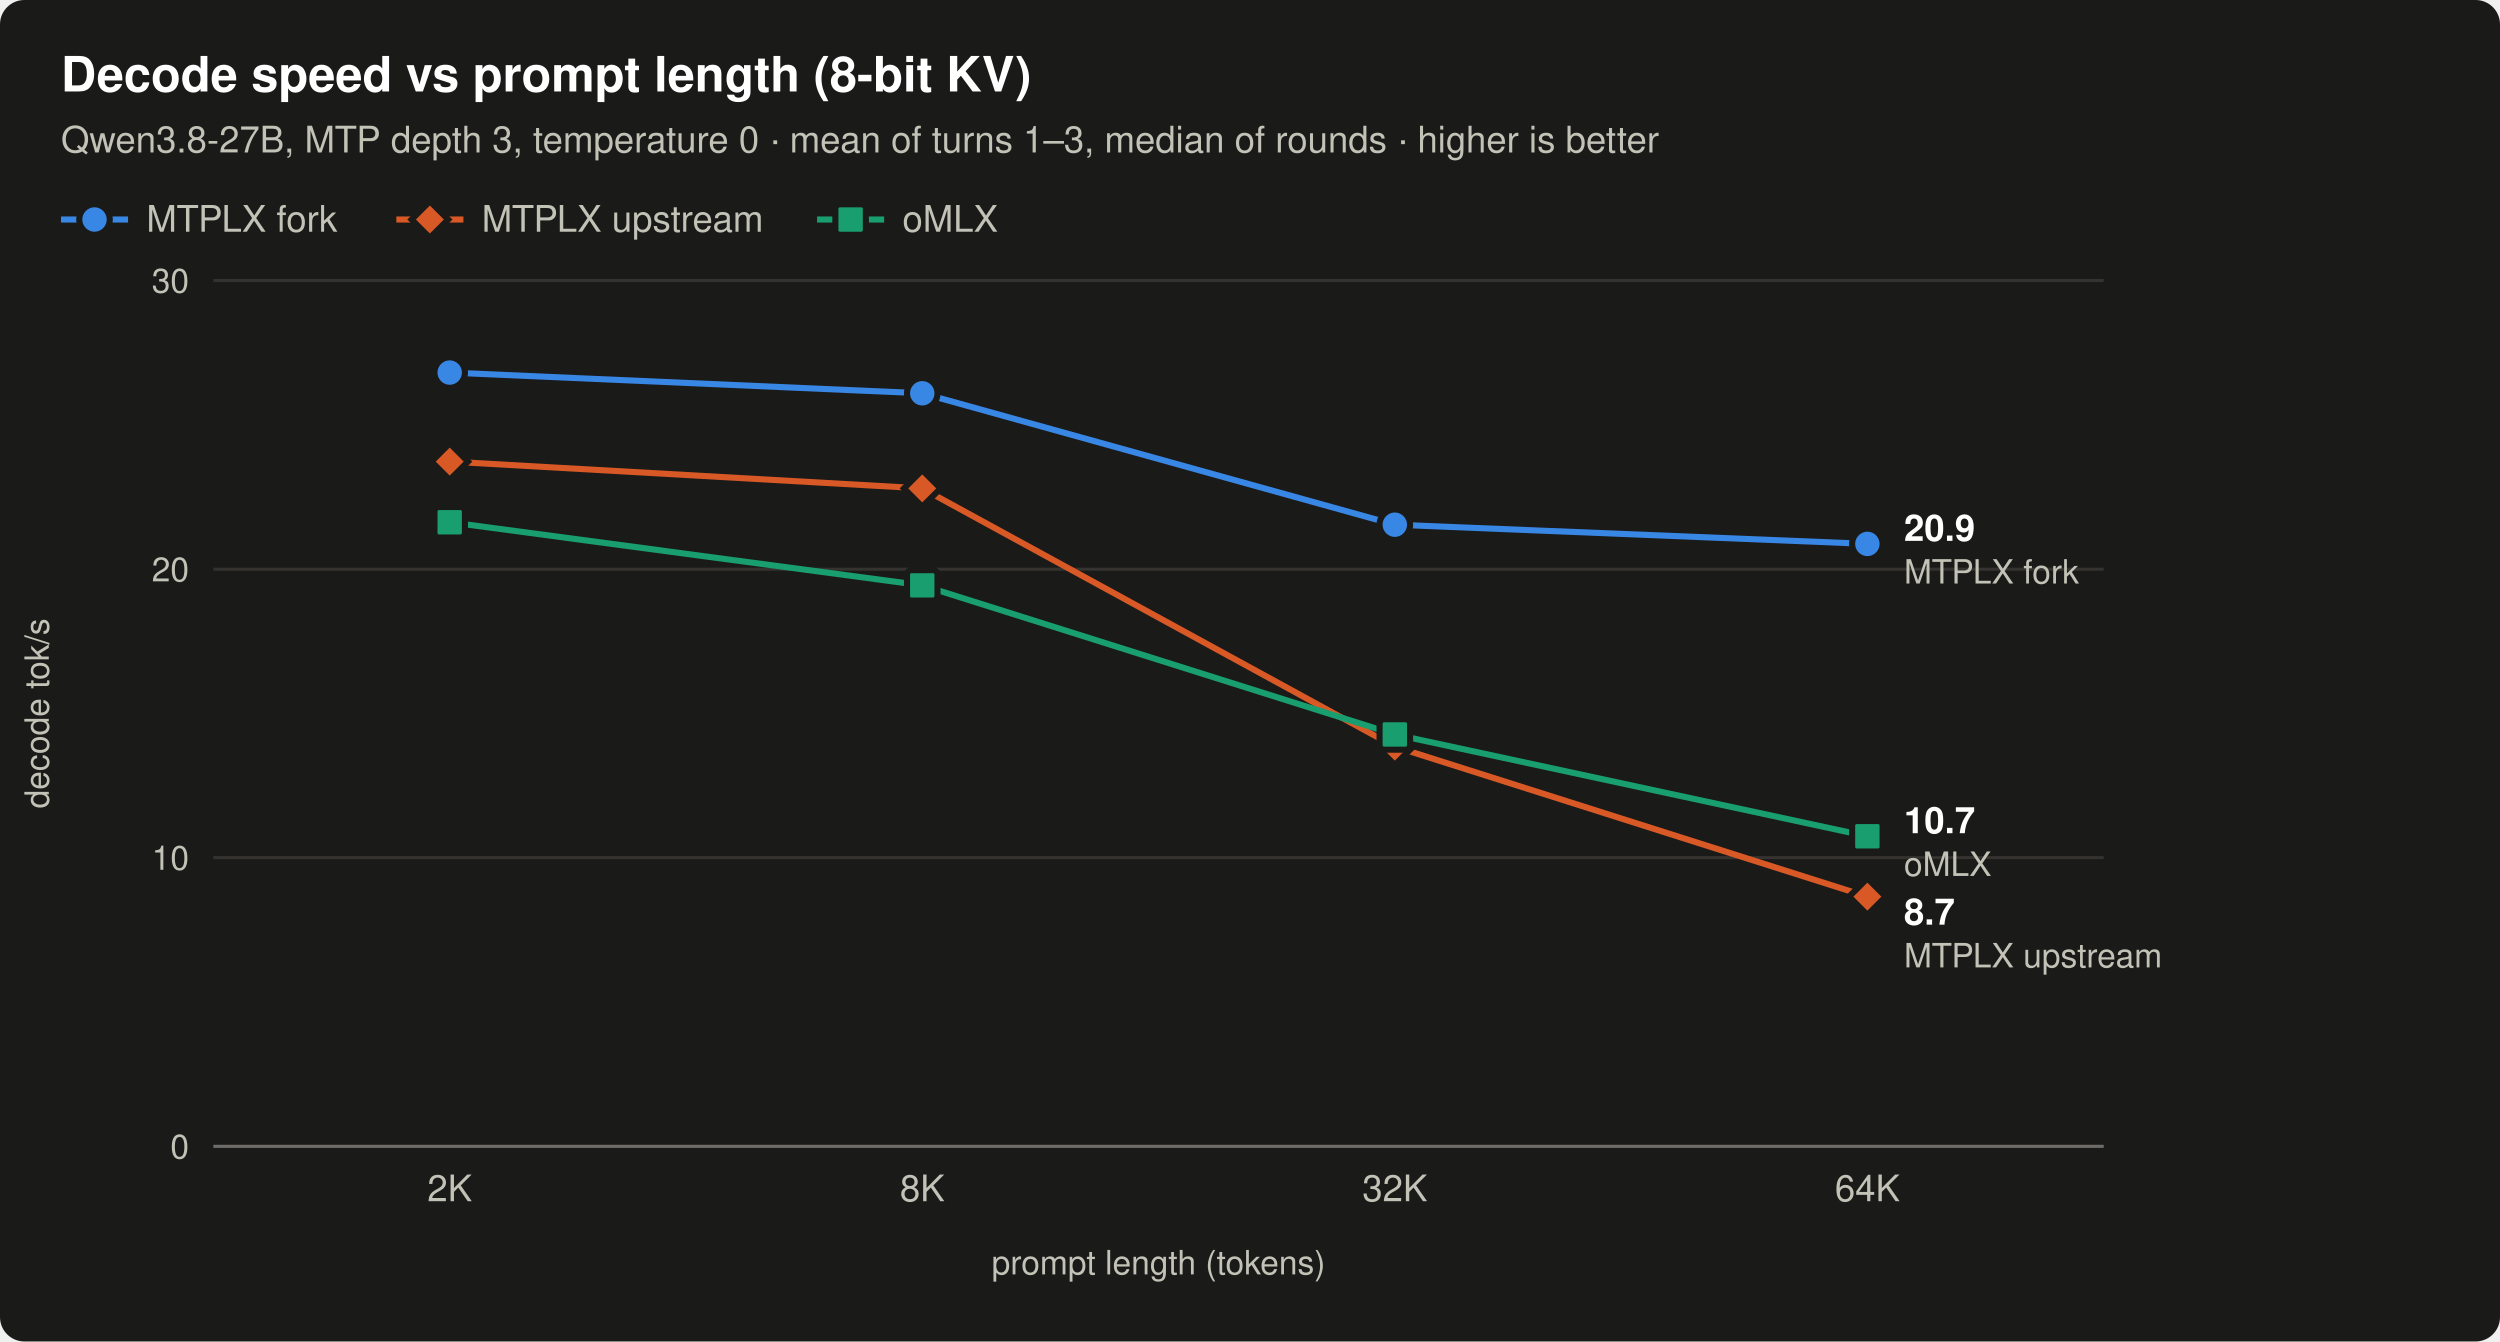
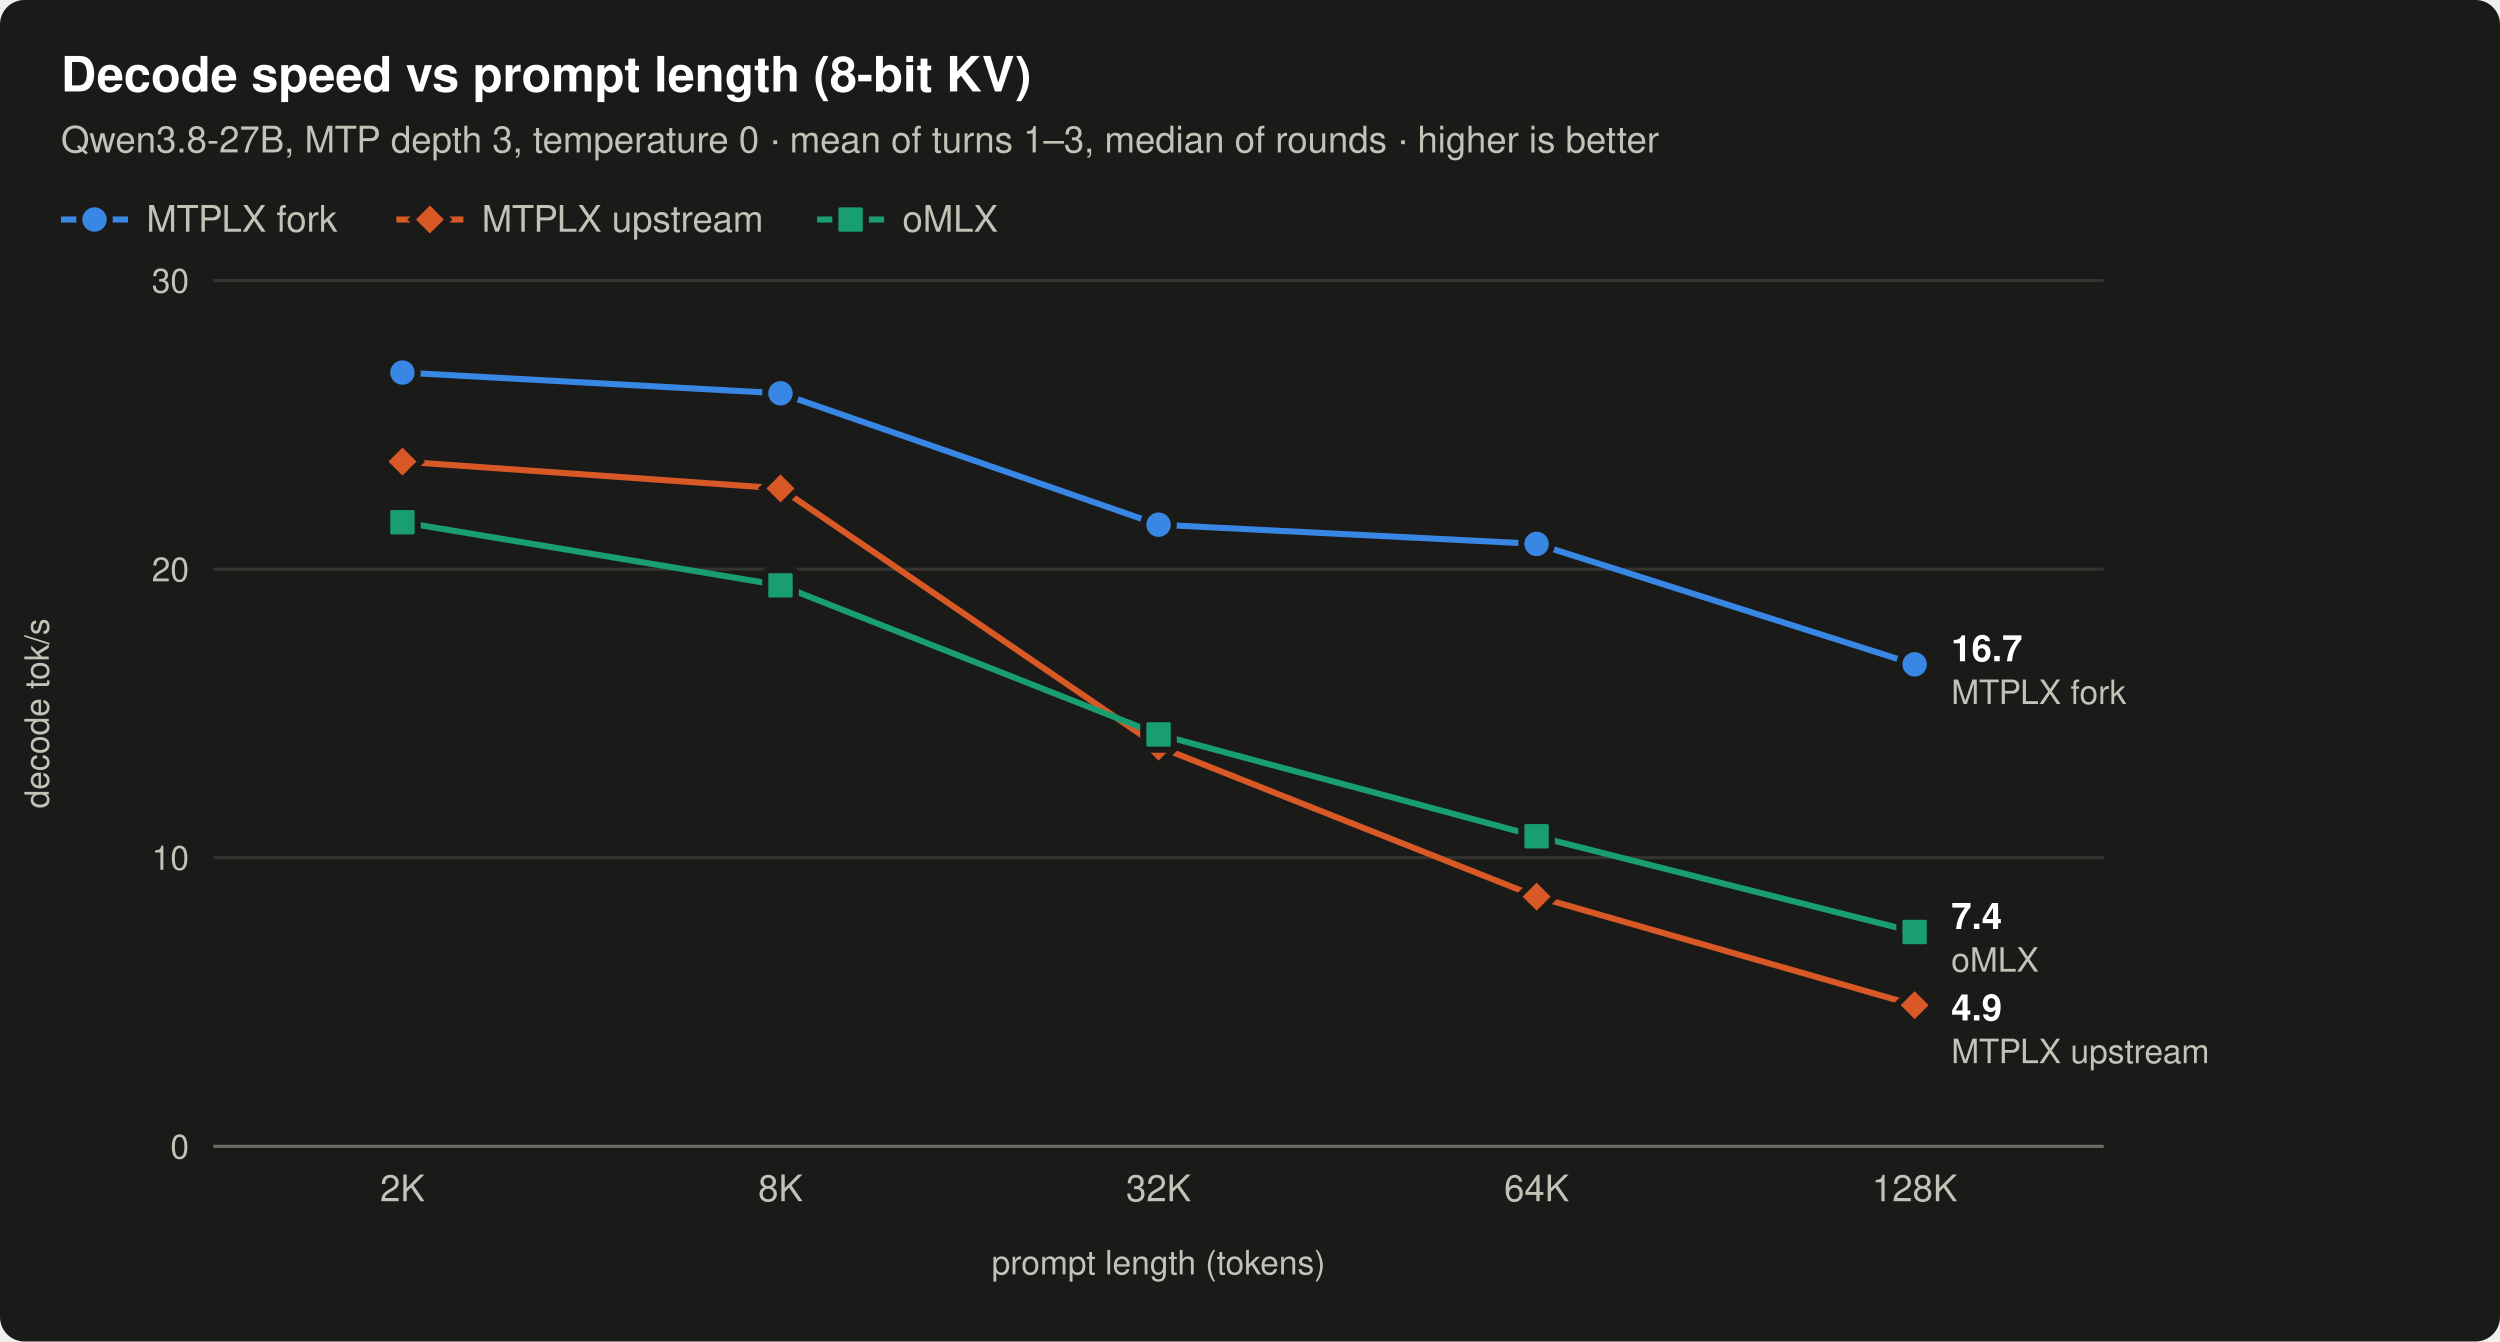
<svg xmlns="http://www.w3.org/2000/svg" viewBox="0 0 820 440" width="820" height="440" role="img" aria-label="Decode speed vs prompt length (8-bit KV)" font-family="-apple-system,BlinkMacSystemFont,Segoe UI,Helvetica,Arial,sans-serif">
  <rect width="820" height="440" rx="8" fill="#1a1a19" />
  <text x="20" y="30" fill="#ffffff" font-size="16" font-weight="600">Decode speed vs prompt length (8-bit KV)</text>
  <text x="20" y="50" fill="#c3c2b7" font-size="12">Qwen3.8-27B, MTP depth 3, temperature 0 · mean of turns 1–3, median of rounds · higher is better</text>
  <line x1="20" x2="42" y1="72" y2="72" stroke="#3987e5" stroke-width="2" />
  <circle cx="31" cy="72" r="5" fill="#3987e5" stroke="#1a1a19" stroke-width="2" />
  <text x="48" y="76" fill="#c3c2b7" font-size="12">MTPLX fork</text>
  <line x1="130" x2="152" y1="72" y2="72" stroke="#d95926" stroke-width="2" />
  <path d="M141 66L147 72L141 78L135 72Z" fill="#d95926" stroke="#1a1a19" stroke-width="2" />
  <text x="158" y="76" fill="#c3c2b7" font-size="12">MTPLX upstream</text>
  <line x1="268" x2="290" y1="72" y2="72" stroke="#199e70" stroke-width="2" />
  <rect x="274" y="67" width="10" height="10" rx="1.5" fill="#199e70" stroke="#1a1a19" stroke-width="2" />
  <text x="296" y="76" fill="#c3c2b7" font-size="12">oMLX</text>
  <line x1="70" x2="690" y1="376.0" y2="376.0" stroke="#34332f" />
  <text x="62" y="380.0" fill="#c3c2b7" font-size="11" text-anchor="end">0</text>
  <line x1="70" x2="690" y1="281.3" y2="281.3" stroke="#34332f" />
  <text x="62" y="285.3" fill="#c3c2b7" font-size="11" text-anchor="end">10</text>
  <line x1="70" x2="690" y1="186.7" y2="186.7" stroke="#34332f" />
  <text x="62" y="190.7" fill="#c3c2b7" font-size="11" text-anchor="end">20</text>
  <line x1="70" x2="690" y1="92.0" y2="92.0" stroke="#34332f" />
  <text x="62" y="96.0" fill="#c3c2b7" font-size="11" text-anchor="end">30</text>
  <line x1="70" x2="690" y1="376" y2="376" stroke="#6d6c66" />
-   <text x="147.5" y="394" fill="#c3c2b7" font-size="12" text-anchor="middle">2K</text>
-   <text x="302.5" y="394" fill="#c3c2b7" font-size="12" text-anchor="middle">8K</text>
-   <text x="457.5" y="394" fill="#c3c2b7" font-size="12" text-anchor="middle">32K</text>
-   <text x="612.5" y="394" fill="#c3c2b7" font-size="12" text-anchor="middle">64K</text>
+   <text x="132.0" y="394" fill="#c3c2b7" font-size="12" text-anchor="middle">2K</text>
+   <text x="256.0" y="394" fill="#c3c2b7" font-size="12" text-anchor="middle">8K</text>
+   <text x="380.0" y="394" fill="#c3c2b7" font-size="12" text-anchor="middle">32K</text>
+   <text x="504.0" y="394" fill="#c3c2b7" font-size="12" text-anchor="middle">64K</text>
+   <text x="628.0" y="394" fill="#c3c2b7" font-size="12" text-anchor="middle">128K</text>
  <text x="380.0" y="418" fill="#c3c2b7" font-size="11" text-anchor="middle">prompt length (tokens)</text>
  <text x="16" y="234.0" fill="#c3c2b7" font-size="11" text-anchor="middle" transform="rotate(-90 16 234.0)">decode tok/s</text>
-   <polyline points="147.5,122.2 302.5,129.0 457.5,172.1 612.5,178.4" fill="none" stroke="#3987e5" stroke-width="2" stroke-linejoin="round" />
-   <circle cx="147.5" cy="122.2" r="5" fill="#3987e5" stroke="#1a1a19" stroke-width="2" />
-   <circle cx="302.5" cy="129.0" r="5" fill="#3987e5" stroke="#1a1a19" stroke-width="2" />
-   <circle cx="457.5" cy="172.1" r="5" fill="#3987e5" stroke="#1a1a19" stroke-width="2" />
-   <circle cx="612.5" cy="178.4" r="5" fill="#3987e5" stroke="#1a1a19" stroke-width="2" />
-   <polyline points="147.5,151.4 302.5,160.2 457.5,244.9 612.5,294.1" fill="none" stroke="#d95926" stroke-width="2" stroke-linejoin="round" />
-   <path d="M147.5 145.4L153.5 151.4L147.5 157.4L141.5 151.4Z" fill="#d95926" stroke="#1a1a19" stroke-width="2" />
-   <path d="M302.5 154.2L308.5 160.2L302.5 166.2L296.5 160.2Z" fill="#d95926" stroke="#1a1a19" stroke-width="2" />
-   <path d="M457.5 238.9L463.5 244.9L457.5 250.9L451.5 244.9Z" fill="#d95926" stroke="#1a1a19" stroke-width="2" />
-   <path d="M612.5 288.1L618.5 294.1L612.5 300.1L606.5 294.1Z" fill="#d95926" stroke="#1a1a19" stroke-width="2" />
-   <polyline points="147.5,171.3 302.5,192.0 457.5,240.9 612.5,274.3" fill="none" stroke="#199e70" stroke-width="2" stroke-linejoin="round" />
-   <rect x="142.5" y="166.3" width="10" height="10" rx="1.5" fill="#199e70" stroke="#1a1a19" stroke-width="2" />
-   <rect x="297.5" y="187.0" width="10" height="10" rx="1.5" fill="#199e70" stroke="#1a1a19" stroke-width="2" />
-   <rect x="452.5" y="235.9" width="10" height="10" rx="1.5" fill="#199e70" stroke="#1a1a19" stroke-width="2" />
-   <rect x="607.5" y="269.3" width="10" height="10" rx="1.5" fill="#199e70" stroke="#1a1a19" stroke-width="2" />
-   <text x="624.5" y="177.4" fill="#ffffff" font-size="12" font-weight="600">20.9</text>
-   <text x="624.5" y="191.4" fill="#c3c2b7" font-size="11">MTPLX fork</text>
-   <text x="624.5" y="273.3" fill="#ffffff" font-size="12" font-weight="600">10.7</text>
-   <text x="624.5" y="287.3" fill="#c3c2b7" font-size="11">oMLX</text>
-   <text x="624.5" y="303.3" fill="#ffffff" font-size="12" font-weight="600">8.7</text>
-   <text x="624.5" y="317.3" fill="#c3c2b7" font-size="11">MTPLX upstream</text>
+   <polyline points="132.0,122.2 256.0,129.0 380.0,172.1 504.0,178.4 628.0,217.9" fill="none" stroke="#3987e5" stroke-width="2" stroke-linejoin="round" />
+   <circle cx="132.0" cy="122.2" r="5" fill="#3987e5" stroke="#1a1a19" stroke-width="2" />
+   <circle cx="256.0" cy="129.0" r="5" fill="#3987e5" stroke="#1a1a19" stroke-width="2" />
+   <circle cx="380.0" cy="172.1" r="5" fill="#3987e5" stroke="#1a1a19" stroke-width="2" />
+   <circle cx="504.0" cy="178.4" r="5" fill="#3987e5" stroke="#1a1a19" stroke-width="2" />
+   <circle cx="628.0" cy="217.9" r="5" fill="#3987e5" stroke="#1a1a19" stroke-width="2" />
+   <polyline points="132.0,151.4 256.0,160.2 380.0,244.9 504.0,294.1 628.0,329.7" fill="none" stroke="#d95926" stroke-width="2" stroke-linejoin="round" />
+   <path d="M132.0 145.4L138.0 151.4L132.0 157.4L126.0 151.4Z" fill="#d95926" stroke="#1a1a19" stroke-width="2" />
+   <path d="M256.0 154.2L262.0 160.2L256.0 166.2L250.0 160.2Z" fill="#d95926" stroke="#1a1a19" stroke-width="2" />
+   <path d="M380.0 238.9L386.0 244.9L380.0 250.9L374.0 244.9Z" fill="#d95926" stroke="#1a1a19" stroke-width="2" />
+   <path d="M504.0 288.1L510.0 294.1L504.0 300.1L498.0 294.1Z" fill="#d95926" stroke="#1a1a19" stroke-width="2" />
+   <path d="M628.0 323.7L634.0 329.7L628.0 335.7L622.0 329.7Z" fill="#d95926" stroke="#1a1a19" stroke-width="2" />
+   <polyline points="132.0,171.3 256.0,192.0 380.0,240.9 504.0,274.3 628.0,305.7" fill="none" stroke="#199e70" stroke-width="2" stroke-linejoin="round" />
+   <rect x="127.0" y="166.3" width="10" height="10" rx="1.5" fill="#199e70" stroke="#1a1a19" stroke-width="2" />
+   <rect x="251.0" y="187.0" width="10" height="10" rx="1.5" fill="#199e70" stroke="#1a1a19" stroke-width="2" />
+   <rect x="375.0" y="235.9" width="10" height="10" rx="1.5" fill="#199e70" stroke="#1a1a19" stroke-width="2" />
+   <rect x="499.0" y="269.3" width="10" height="10" rx="1.5" fill="#199e70" stroke="#1a1a19" stroke-width="2" />
+   <rect x="623.0" y="300.7" width="10" height="10" rx="1.5" fill="#199e70" stroke="#1a1a19" stroke-width="2" />
+   <text x="640.0" y="216.9" fill="#ffffff" font-size="12" font-weight="600">16.7</text>
+   <text x="640.0" y="230.9" fill="#c3c2b7" font-size="11">MTPLX fork</text>
+   <text x="640.0" y="304.7" fill="#ffffff" font-size="12" font-weight="600">7.4</text>
+   <text x="640.0" y="318.7" fill="#c3c2b7" font-size="11">oMLX</text>
+   <text x="640.0" y="334.7" fill="#ffffff" font-size="12" font-weight="600">4.9</text>
+   <text x="640.0" y="348.7" fill="#c3c2b7" font-size="11">MTPLX upstream</text>
</svg>
